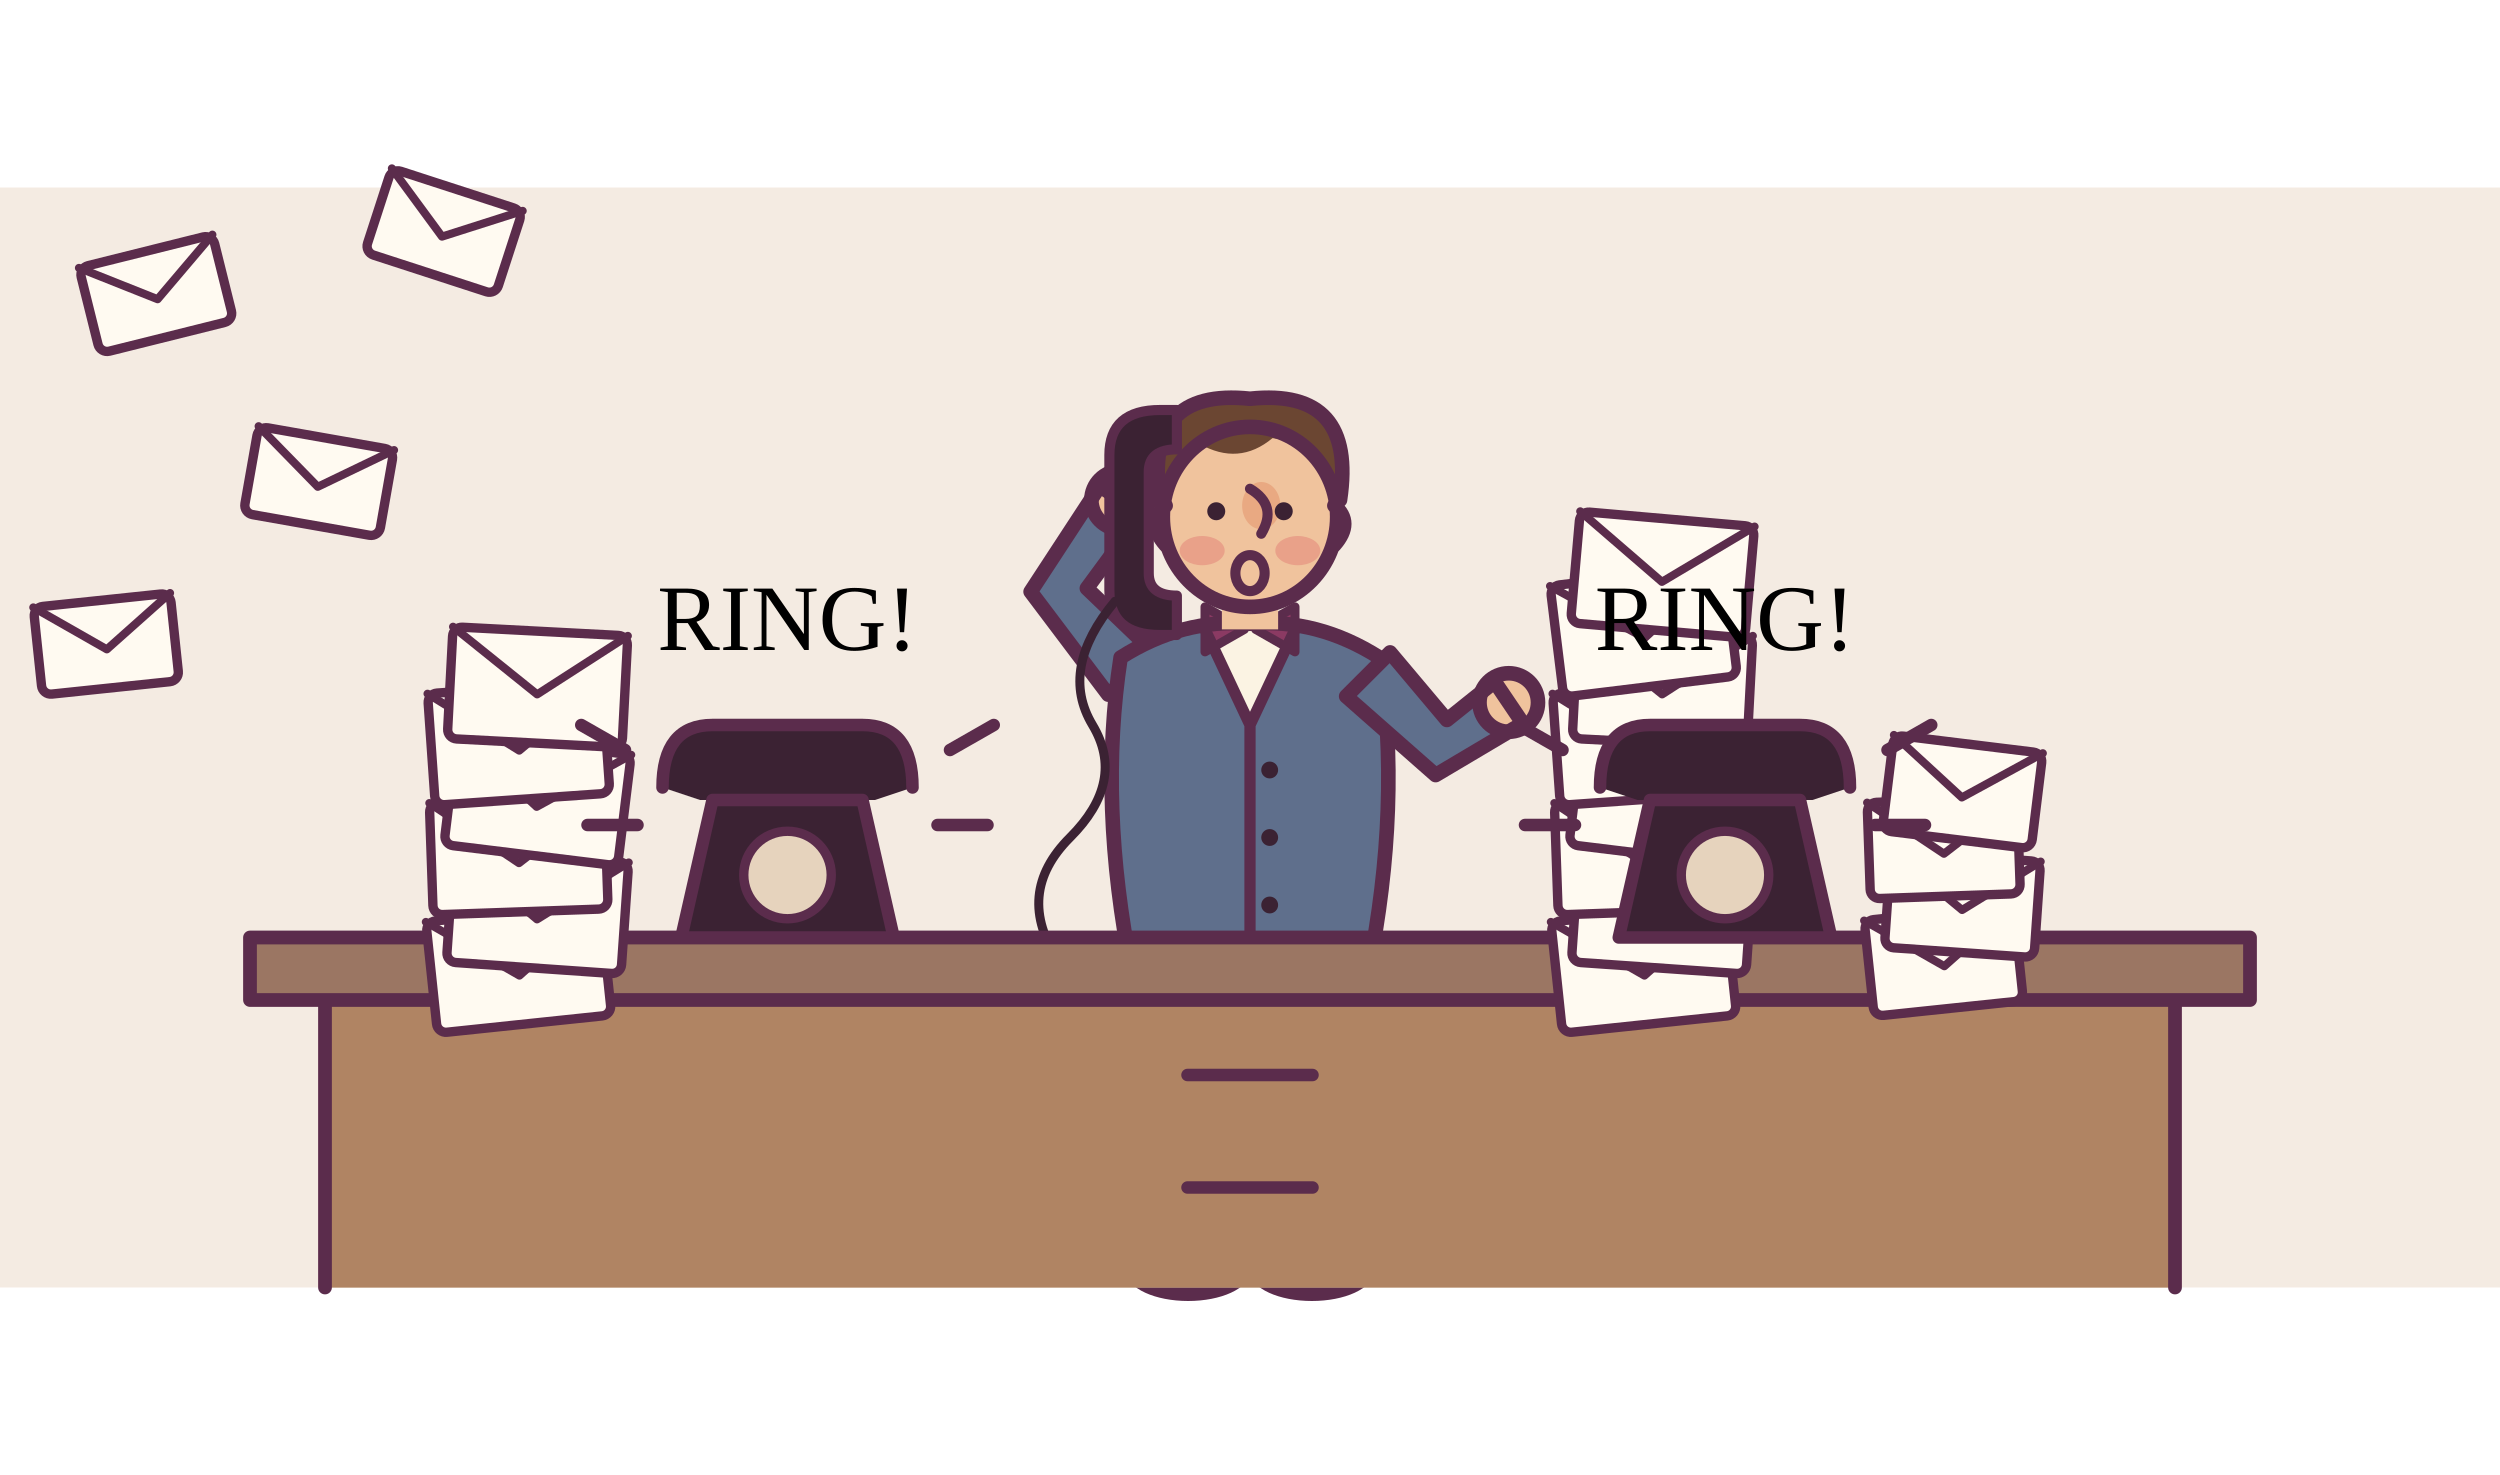
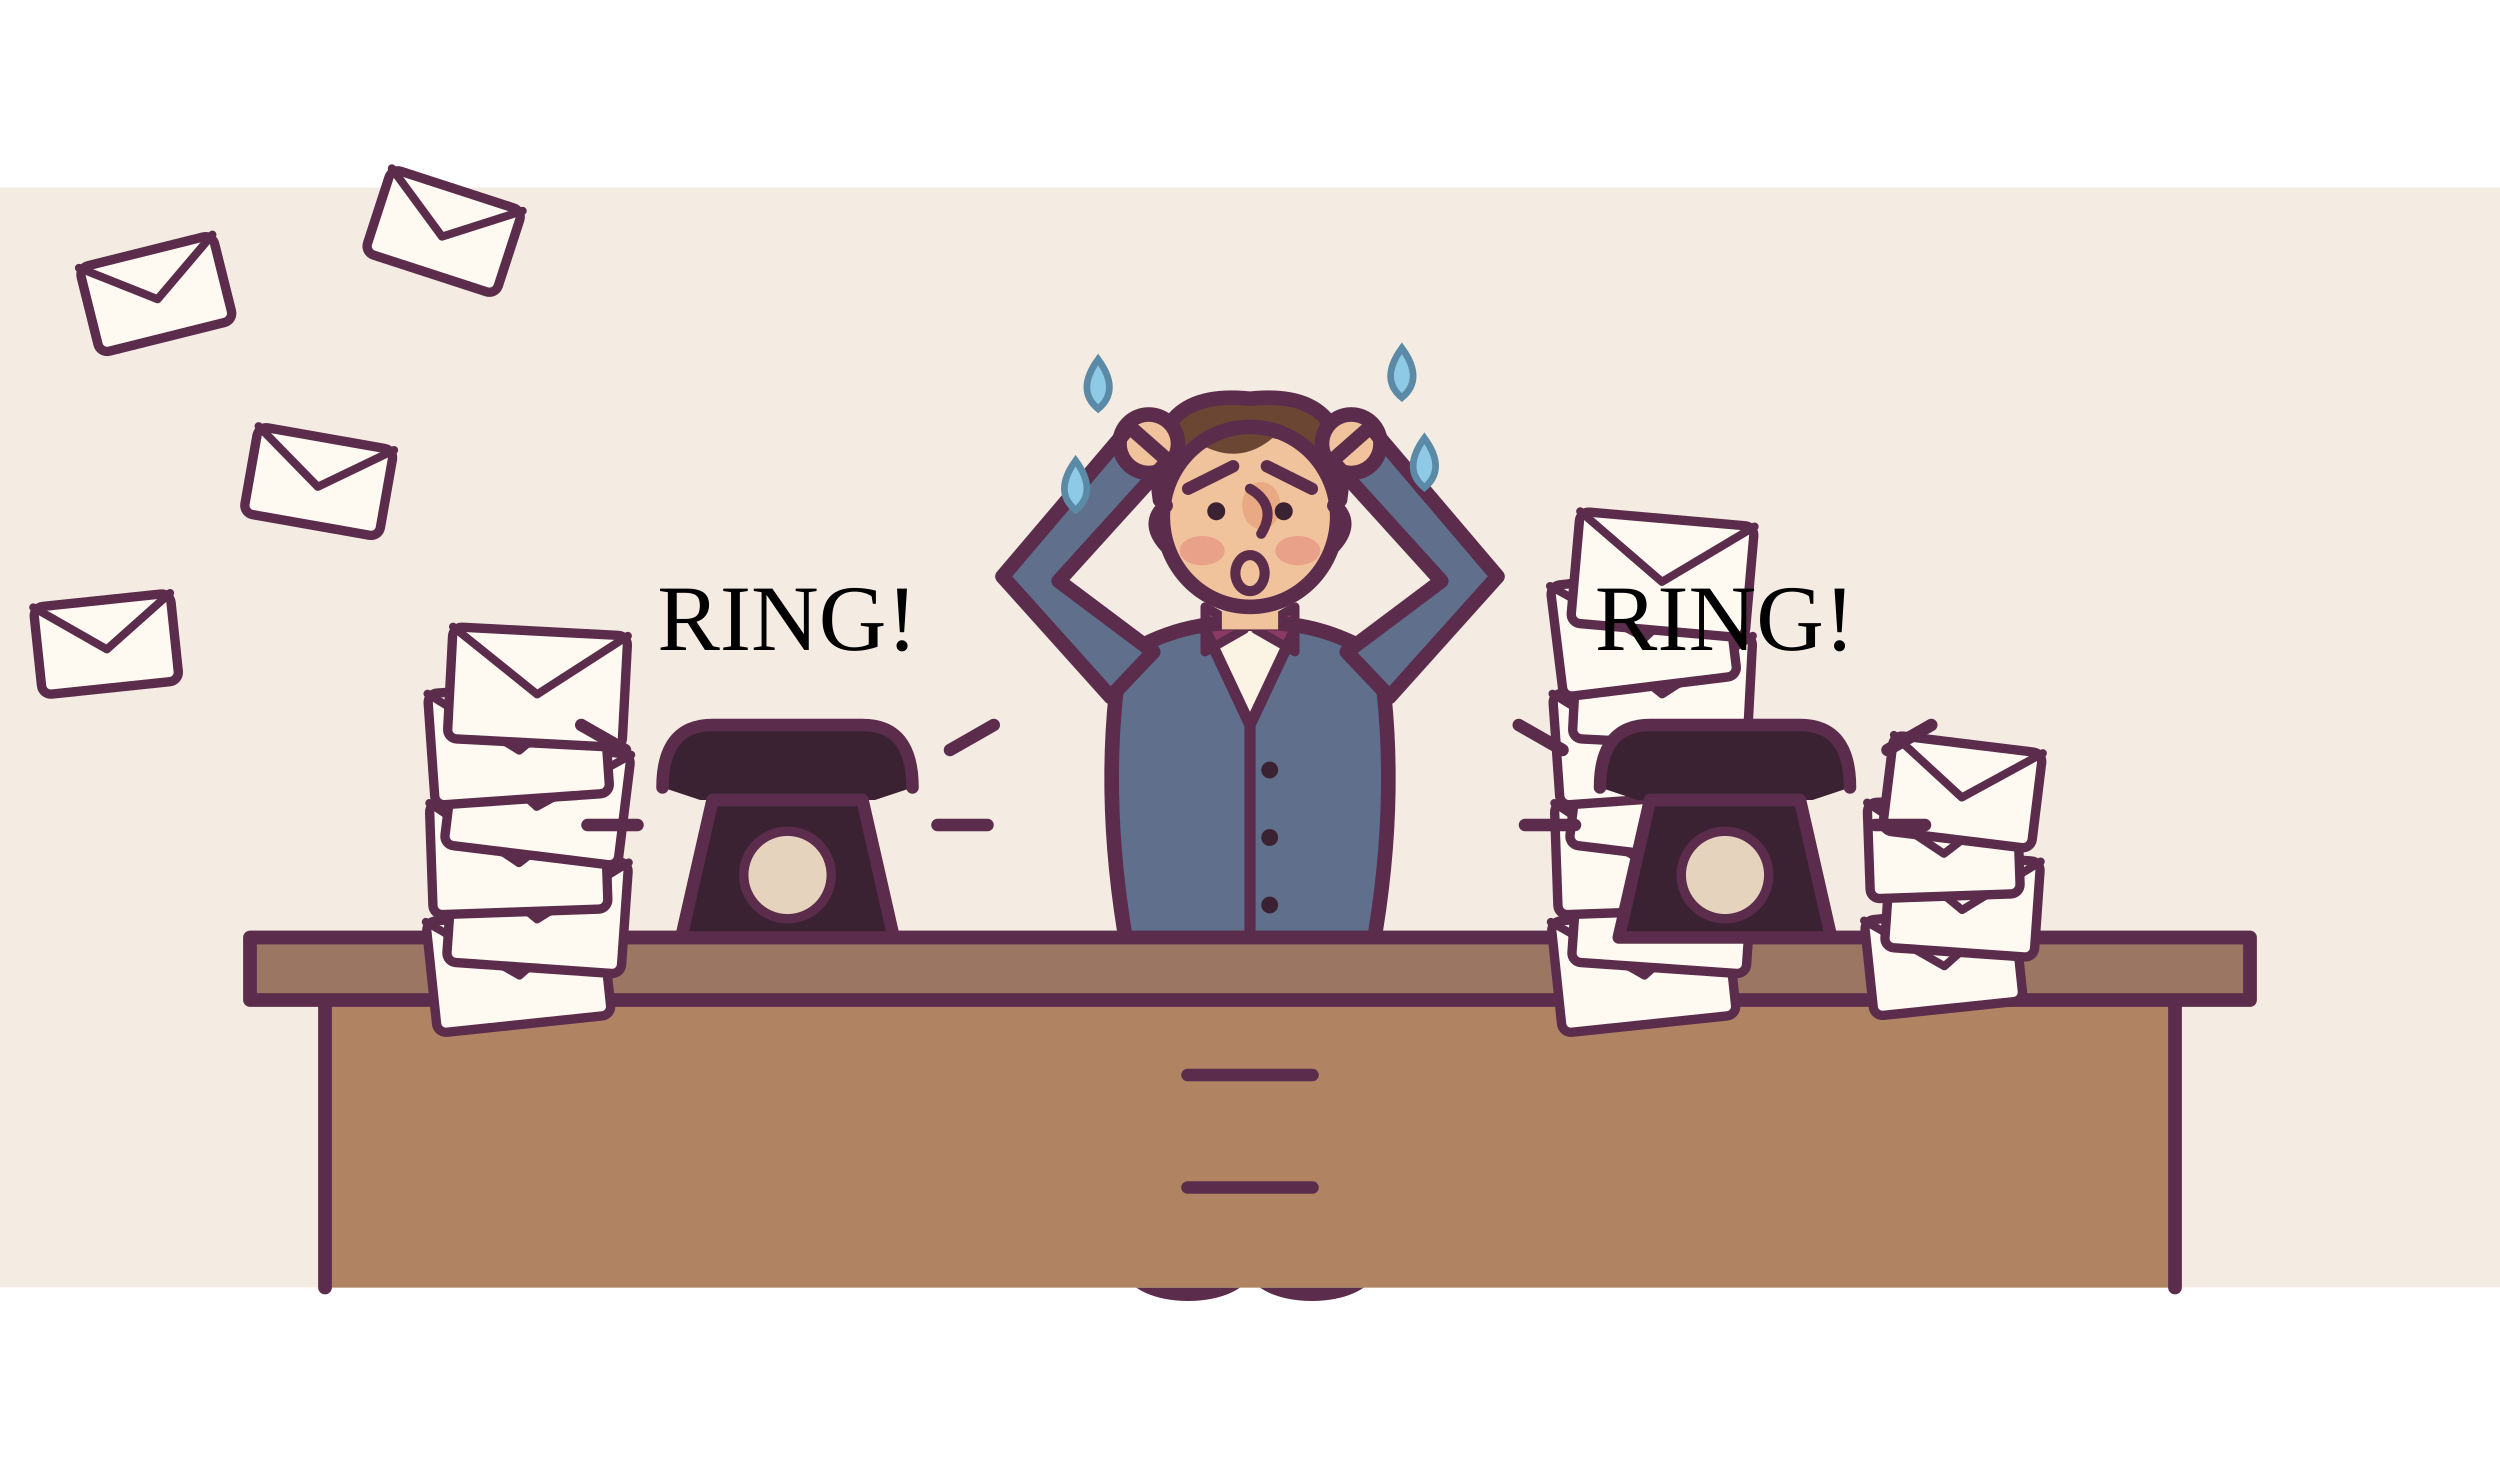
- <svg viewBox="0 0 400 236" role="img" aria-label="Bill Jr. at a desk buried in piles of letters, a phone at his ear while two more phones ring, and more letters flying in">
+ <svg viewBox="0 0 400 236" role="img" aria-label="Bill Jr. at a desk buried in piles of letters, clutching his head, while two phones ring and more letters fly in">
  <g filter="url(#wash)">
    <rect x="0" y="30" width="400" height="176" fill="#ead8c6" opacity=".5" />
  </g>
  <g transform="translate(200 206) scale(0.9 0.9)">
    <g>
-       <g class="" style="transform-origin:-21px -109px">
-         <g filter="url(#wash)">
-           <path d="M-16.8 -112.6 L-29 -124.3 L-19.3 -137.5 L-26.7 -142.5 L-39 -123.7 L-25.2 -105.4Z" fill="#5f6f8c" />
-           <circle cx="-23" cy="-140" r="5.2" fill="#f0c39d" />
-         </g>
-         <g filter="url(#boil)" fill="none" stroke="#5b2c4c" stroke-width="2.6" stroke-linecap="round" stroke-linejoin="round">
-           <path d="M-16.8 -112.6 L-29 -124.3 L-19.3 -137.5 L-26.7 -142.5 L-39 -123.7 L-25.2 -105.4Z" />
-           <circle cx="-23" cy="-140" r="5.2" />
-         </g>
-       </g>
      <g>
        <g filter="url(#wash)">
          <ellipse cx="-11" cy="-3.5" rx="10" ry="4.6" fill="#5a4636" />
          <ellipse cx="11" cy="-3.5" rx="10" ry="4.6" fill="#5a4636" />
          <path d="M-16 -62 L-14 -7 L-4 -7 L-1.5 -56 L1.5 -56 L4 -7 L14 -7 L16 -62Z" fill="#8c7a6b" />
          <path d="M-23 -112 Q-27 -86 -21 -56 L21 -56 Q27 -86 23 -112 Q12 -119 0 -118 Q-12 -119 -23 -112Z" fill="#5f6f8c" />
          <path d="M-8 -117 L0 -100 L8 -117Z" fill="#fbf3e3" />
          <path d="M-8 -121 L-1 -117 L-8 -113Z M8 -121 L1 -117 L8 -113Z" fill="#8b3a63" />
        </g>
        <g filter="url(#boil)" fill="none" stroke="#5b2c4c" stroke-width="2.6" stroke-linecap="round" stroke-linejoin="round">
          <ellipse cx="-11" cy="-3.5" rx="10" ry="4.6" />
          <ellipse cx="11" cy="-3.5" rx="10" ry="4.6" />
          <path d="M-16 -62 L-14 -7 L-4 -7 L-1.5 -56 M1.5 -56 L4 -7 L14 -7 L16 -62" />
          <path d="M-23 -112 Q-27 -86 -21 -56 L21 -56 Q27 -86 23 -112 Q12 -119 0 -118 Q-12 -119 -23 -112Z" />
          <path d="M-8 -117 L0 -100 L8 -117 M0 -100 L0 -58" stroke-width="2" />
          <circle cx="3.5" cy="-92" r="1.5" fill="#3b2233" stroke="none" />
          <circle cx="3.5" cy="-80" r="1.5" fill="#3b2233" stroke="none" />
          <circle cx="3.5" cy="-68" r="1.5" fill="#3b2233" stroke="none" />
          <path d="M-8 -121 L-1 -117 L-8 -113Z M8 -121 L1 -117 L8 -113Z" stroke-width="1.6" />
        </g>
      </g>
      <g>
        <g filter="url(#wash)">
          <rect x="-5" y="-125" width="10" height="8" fill="#f0c39d" />
          <ellipse cx="0" cy="-137" rx="15.5" ry="16" fill="#f0c39d" />
          <ellipse cx="-14.5" cy="-136" rx="3" ry="4.4" fill="#f0c39d" />
          <ellipse cx="14.5" cy="-136" rx="3" ry="4.4" fill="#f0c39d" />
          <ellipse cx="-8.5" cy="-131" rx="4" ry="2.6" fill="#e48b7c" opacity=".6" />
          <ellipse cx="8.5" cy="-131" rx="4" ry="2.6" fill="#e48b7c" opacity=".6" />
          <ellipse cx="2" cy="-139" rx="3.4" ry="4.2" fill="#e9a982" />
          <path d="M-16 -140 Q-19 -160 0 -158 Q19 -160 16 -140 Q14 -150 4 -151 Q-2 -146 -9 -150 Q-14 -148 -16 -140Z" fill="#6b4632" />
        </g>
        <g filter="url(#boil)" fill="none" stroke="#5b2c4c" stroke-width="2.6" stroke-linecap="round" stroke-linejoin="round">
          <ellipse cx="0" cy="-137" rx="15.5" ry="16" />
          <path d="M-15.0 -139 q-3.5 3 0 7" />
          <path d="M15.0 -139 q3.5 3 0 7" />
          <circle cx="-6" cy="-138" r="1.6" fill="#3b2233" stroke="none" />
          <circle cx="6" cy="-138" r="1.6" fill="#3b2233" stroke="none" />
          <ellipse cx="0" cy="-127" rx="2.6" ry="3.2" stroke-width="1.8" />
          <path d="M0 -142 q5 3 2 8" stroke-width="1.8" />
          <path d="M-16 -140 Q-19 -160 0 -158 Q19 -160 16 -140" />
        </g>
      </g>
+       <g filter="url(#boil)" fill="none" stroke="#5b2c4c" stroke-width="2.6" stroke-linecap="round" stroke-linejoin="round">
+         <path d="M-11 -142 L-3 -146 M11 -142 L3 -146" stroke-width="2.2" />
+       </g>
+       <g class="" style="transform-origin:-21px -109px">
+         <g filter="url(#wash)">
+           <path d="M-17.2 -113 L-34 -125.6 L-14.6 -147 L-21.4 -153 L-44 -126.4 L-24.8 -105Z" fill="#5f6f8c" />
+           <circle cx="-18" cy="-150" r="5.2" fill="#f0c39d" />
+         </g>
+         <g filter="url(#boil)" fill="none" stroke="#5b2c4c" stroke-width="2.6" stroke-linecap="round" stroke-linejoin="round">
+           <path d="M-17.2 -113 L-34 -125.6 L-14.6 -147 L-21.4 -153 L-44 -126.4 L-24.8 -105Z" />
+           <circle cx="-18" cy="-150" r="5.2" />
+         </g>
+       </g>
      <g class="" style="transform-origin:21px -109px">
        <g filter="url(#wash)">
-           <path d="M17.1 -105.1 L33 -91.1 L48.5 -100.3 L43.5 -107.7 L35 -100.9 L24.9 -112.9Z" fill="#5f6f8c" />
-           <circle cx="46" cy="-104" r="5.2" fill="#f0c39d" />
+           <path d="M24.8 -105 L44 -126.4 L21.4 -153 L14.6 -147 L34 -125.6 L17.2 -113Z" fill="#5f6f8c" />
+           <circle cx="18" cy="-150" r="5.2" fill="#f0c39d" />
        </g>
        <g filter="url(#boil)" fill="none" stroke="#5b2c4c" stroke-width="2.6" stroke-linecap="round" stroke-linejoin="round">
-           <path d="M17.1 -105.1 L33 -91.1 L48.5 -100.3 L43.5 -107.7 L35 -100.9 L24.9 -112.9Z" />
-           <circle cx="46" cy="-104" r="5.2" />
-         </g>
-       </g>
-       <g filter="url(#wash)">
-         <path d="M-16 -156 q-9 0 -9 8 l0 24 q0 8 9 8 l3 0 l0 -7 q-5 0 -5 -4 l0 -18 q0 -4 5 -4 l0 -7Z" fill="#3b2233" />
-       </g>
-       <g filter="url(#crayon)" fill="none" stroke="#5b2c4c" stroke-width="2.6" stroke-linecap="round" stroke-linejoin="round">
-         <path d="M-16 -156 q-9 0 -9 8 l0 24 q0 8 9 8 l3 0 l0 -7 q-5 0 -5 -4 l0 -18 q0 -4 5 -4 l0 -7Z" stroke-width="1.8" />
-       </g>
-       <g filter="url(#crayon)" fill="none" stroke="#5b2c4c" stroke-width="2.6" stroke-linecap="round" stroke-linejoin="round">
-         <path d="M-24 -122 q-10 12 -4 22 q6 10 -4 20 q-10 10 -2 22" stroke="#3b2233" stroke-width="1.6" />
+           <path d="M24.8 -105 L44 -126.4 L21.4 -153 L14.6 -147 L34 -125.6 L17.2 -113Z" />
+           <circle cx="18" cy="-150" r="5.2" />
+         </g>
+       </g>
+       <g class="sweat l" style="animation-delay:0s">
+         <path d="M-27 -165 q-4 5.5 0 8.8 q4 -3.3 0 -8.8Z" fill="#8ecae6" stroke="#5b8aa6" stroke-width="1.2" />
+       </g>
+       <g class="sweat r" style="animation-delay:-0.5s">
+         <path d="M27 -167 q-4 5.5 0 8.8 q4 -3.3 0 -8.8Z" fill="#8ecae6" stroke="#5b8aa6" stroke-width="1.2" />
+       </g>
+       <g class="sweat l" style="animation-delay:-0.9s">
+         <path d="M-31 -147 q-4 5.5 0 8.8 q4 -3.3 0 -8.8Z" fill="#8ecae6" stroke="#5b8aa6" stroke-width="1.2" />
+       </g>
+       <g class="sweat r" style="animation-delay:-1.3s">
+         <path d="M31 -151 q-4 5.5 0 8.8 q4 -3.3 0 -8.8Z" fill="#8ecae6" stroke="#5b8aa6" stroke-width="1.2" />
      </g>
    </g>
  </g>
  <rect x="52" y="152" width="296" height="54" fill="#d8c0a4" />
  <g filter="url(#wash)">
    <rect x="40" y="150" width="320" height="10" fill="#9b7663" />
    <rect x="52" y="160" width="296" height="46" fill="#b08463" />
  </g>
  <g filter="url(#crayon)" fill="none" stroke="#5b2c4c" stroke-width="2.2" stroke-linecap="round" stroke-linejoin="round">
    <path d="M40 150 H360 V160 H40Z M52 160 V206 M348 160 V206" />
    <path d="M190 172 h20 M190 190 h20" stroke-width="2" />
  </g>
  <g transform="rotate(-6 83 155)">
    <g filter="url(#wash)">
      <rect x="69" y="146" width="28" height="17.9" rx="1.5" fill="#fffaf1" />
    </g>
    <g filter="url(#crayon)" fill="none" stroke="#5b2c4c" stroke-width="2.6" stroke-linecap="round" stroke-linejoin="round">
      <rect x="69" y="146" width="28" height="17.9" rx="1.5" stroke-width="1.5" />
      <path d="M69 146 L83 156.1 L97 146" stroke-width="1.3" />
    </g>
  </g>
  <g transform="rotate(4 86 146)">
    <g filter="url(#wash)">
      <rect x="72" y="137" width="28" height="17.9" rx="1.5" fill="#fffaf1" />
    </g>
    <g filter="url(#crayon)" fill="none" stroke="#5b2c4c" stroke-width="2.6" stroke-linecap="round" stroke-linejoin="round">
      <rect x="72" y="137" width="28" height="17.9" rx="1.5" stroke-width="1.5" />
      <path d="M72 137 L86 147.1 L100 137" stroke-width="1.3" />
    </g>
  </g>
  <g transform="rotate(-2 83 137)">
    <g filter="url(#wash)">
      <rect x="69" y="128" width="28" height="17.9" rx="1.5" fill="#fffaf1" />
    </g>
    <g filter="url(#crayon)" fill="none" stroke="#5b2c4c" stroke-width="2.6" stroke-linecap="round" stroke-linejoin="round">
      <rect x="69" y="128" width="28" height="17.9" rx="1.5" stroke-width="1.5" />
      <path d="M69 128 L83 138.1 L97 128" stroke-width="1.3" />
    </g>
  </g>
  <g transform="rotate(7 86 128)">
    <g filter="url(#wash)">
      <rect x="72" y="119" width="28" height="17.9" rx="1.5" fill="#fffaf1" />
    </g>
    <g filter="url(#crayon)" fill="none" stroke="#5b2c4c" stroke-width="2.6" stroke-linecap="round" stroke-linejoin="round">
      <rect x="72" y="119" width="28" height="17.9" rx="1.5" stroke-width="1.5" />
      <path d="M72 119 L86 129.1 L100 119" stroke-width="1.3" />
    </g>
  </g>
  <g transform="rotate(-4 83 119)">
    <g filter="url(#wash)">
      <rect x="69" y="110" width="28" height="17.9" rx="1.5" fill="#fffaf1" />
    </g>
    <g filter="url(#crayon)" fill="none" stroke="#5b2c4c" stroke-width="2.6" stroke-linecap="round" stroke-linejoin="round">
      <rect x="69" y="110" width="28" height="17.9" rx="1.5" stroke-width="1.5" />
      <path d="M69 110 L83 120.1 L97 110" stroke-width="1.3" />
    </g>
  </g>
  <g transform="rotate(3 86 110)">
    <g filter="url(#wash)">
      <rect x="72" y="101" width="28" height="17.9" rx="1.5" fill="#fffaf1" />
    </g>
    <g filter="url(#crayon)" fill="none" stroke="#5b2c4c" stroke-width="2.6" stroke-linecap="round" stroke-linejoin="round">
      <rect x="72" y="101" width="28" height="17.9" rx="1.5" stroke-width="1.5" />
      <path d="M72 101 L86 111.1 L100 101" stroke-width="1.3" />
    </g>
  </g>
  <g transform="rotate(-6 263 155)">
    <g filter="url(#wash)">
      <rect x="249" y="146" width="28" height="17.9" rx="1.5" fill="#fffaf1" />
    </g>
    <g filter="url(#crayon)" fill="none" stroke="#5b2c4c" stroke-width="2.6" stroke-linecap="round" stroke-linejoin="round">
      <rect x="249" y="146" width="28" height="17.9" rx="1.5" stroke-width="1.5" />
      <path d="M249 146 L263 156.1 L277 146" stroke-width="1.3" />
    </g>
  </g>
  <g transform="rotate(4 266 146)">
    <g filter="url(#wash)">
      <rect x="252" y="137" width="28" height="17.9" rx="1.5" fill="#fffaf1" />
    </g>
    <g filter="url(#crayon)" fill="none" stroke="#5b2c4c" stroke-width="2.6" stroke-linecap="round" stroke-linejoin="round">
      <rect x="252" y="137" width="28" height="17.9" rx="1.5" stroke-width="1.5" />
      <path d="M252 137 L266 147.1 L280 137" stroke-width="1.3" />
    </g>
  </g>
  <g transform="rotate(-2 263 137)">
    <g filter="url(#wash)">
      <rect x="249" y="128" width="28" height="17.9" rx="1.5" fill="#fffaf1" />
    </g>
    <g filter="url(#crayon)" fill="none" stroke="#5b2c4c" stroke-width="2.6" stroke-linecap="round" stroke-linejoin="round">
      <rect x="249" y="128" width="28" height="17.9" rx="1.5" stroke-width="1.5" />
      <path d="M249 128 L263 138.1 L277 128" stroke-width="1.3" />
    </g>
  </g>
  <g transform="rotate(7 266 128)">
    <g filter="url(#wash)">
      <rect x="252" y="119" width="28" height="17.9" rx="1.5" fill="#fffaf1" />
    </g>
    <g filter="url(#crayon)" fill="none" stroke="#5b2c4c" stroke-width="2.6" stroke-linecap="round" stroke-linejoin="round">
      <rect x="252" y="119" width="28" height="17.9" rx="1.5" stroke-width="1.5" />
      <path d="M252 119 L266 129.1 L280 119" stroke-width="1.3" />
    </g>
  </g>
  <g transform="rotate(-4 263 119)">
    <g filter="url(#wash)">
      <rect x="249" y="110" width="28" height="17.9" rx="1.5" fill="#fffaf1" />
    </g>
    <g filter="url(#crayon)" fill="none" stroke="#5b2c4c" stroke-width="2.6" stroke-linecap="round" stroke-linejoin="round">
      <rect x="249" y="110" width="28" height="17.9" rx="1.5" stroke-width="1.5" />
      <path d="M249 110 L263 120.1 L277 110" stroke-width="1.3" />
    </g>
  </g>
  <g transform="rotate(3 266 110)">
    <g filter="url(#wash)">
      <rect x="252" y="101" width="28" height="17.9" rx="1.5" fill="#fffaf1" />
    </g>
    <g filter="url(#crayon)" fill="none" stroke="#5b2c4c" stroke-width="2.6" stroke-linecap="round" stroke-linejoin="round">
      <rect x="252" y="101" width="28" height="17.9" rx="1.5" stroke-width="1.5" />
      <path d="M252 101 L266 111.1 L280 101" stroke-width="1.3" />
    </g>
  </g>
  <g transform="rotate(-7 263 101)">
    <g filter="url(#wash)">
      <rect x="249" y="92" width="28" height="17.9" rx="1.5" fill="#fffaf1" />
    </g>
    <g filter="url(#crayon)" fill="none" stroke="#5b2c4c" stroke-width="2.6" stroke-linecap="round" stroke-linejoin="round">
      <rect x="249" y="92" width="28" height="17.9" rx="1.5" stroke-width="1.5" />
      <path d="M249 92 L263 102.1 L277 92" stroke-width="1.3" />
    </g>
  </g>
  <g transform="rotate(5 266 92)">
    <g filter="url(#wash)">
      <rect x="252" y="83" width="28" height="17.9" rx="1.5" fill="#fffaf1" />
    </g>
    <g filter="url(#crayon)" fill="none" stroke="#5b2c4c" stroke-width="2.6" stroke-linecap="round" stroke-linejoin="round">
      <rect x="252" y="83" width="28" height="17.9" rx="1.5" stroke-width="1.5" />
      <path d="M252 83 L266 93.1 L280 83" stroke-width="1.3" />
    </g>
  </g>
  <g transform="rotate(-6 311 153.7)">
    <g filter="url(#wash)">
      <rect x="299" y="146" width="24" height="15.4" rx="1.5" fill="#fffaf1" />
    </g>
    <g filter="url(#crayon)" fill="none" stroke="#5b2c4c" stroke-width="2.6" stroke-linecap="round" stroke-linejoin="round">
      <rect x="299" y="146" width="24" height="15.4" rx="1.5" stroke-width="1.5" />
      <path d="M299 146 L311 154.6 L323 146" stroke-width="1.3" />
    </g>
  </g>
  <g transform="rotate(4 314 144.7)">
    <g filter="url(#wash)">
      <rect x="302" y="137" width="24" height="15.4" rx="1.5" fill="#fffaf1" />
    </g>
    <g filter="url(#crayon)" fill="none" stroke="#5b2c4c" stroke-width="2.6" stroke-linecap="round" stroke-linejoin="round">
      <rect x="302" y="137" width="24" height="15.4" rx="1.5" stroke-width="1.5" />
      <path d="M302 137 L314 145.6 L326 137" stroke-width="1.3" />
    </g>
  </g>
  <g transform="rotate(-2 311 135.7)">
    <g filter="url(#wash)">
      <rect x="299" y="128" width="24" height="15.4" rx="1.5" fill="#fffaf1" />
    </g>
    <g filter="url(#crayon)" fill="none" stroke="#5b2c4c" stroke-width="2.6" stroke-linecap="round" stroke-linejoin="round">
      <rect x="299" y="128" width="24" height="15.4" rx="1.5" stroke-width="1.5" />
      <path d="M299 128 L311 136.6 L323 128" stroke-width="1.3" />
    </g>
  </g>
  <g transform="rotate(7 314 126.7)">
    <g filter="url(#wash)">
      <rect x="302" y="119" width="24" height="15.4" rx="1.5" fill="#fffaf1" />
    </g>
    <g filter="url(#crayon)" fill="none" stroke="#5b2c4c" stroke-width="2.6" stroke-linecap="round" stroke-linejoin="round">
      <rect x="302" y="119" width="24" height="15.4" rx="1.5" stroke-width="1.5" />
      <path d="M302 119 L314 127.6 L326 119" stroke-width="1.3" />
    </g>
  </g>
  <g class="ring" style="animation-delay:0s;transform-origin:126px 150px">
    <g filter="url(#wash)">
      <path d="M109 150 L114 128 L138 128 L143 150Z" fill="#3b2233" />
      <circle cx="126" cy="140" r="7" fill="#e6d3bd" />
      <path d="M106 126 Q106 116 114 116 L138 116 Q146 116 146 126 L140 128 L112 128Z" fill="#3b2233" />
    </g>
    <g filter="url(#crayon)" fill="none" stroke="#5b2c4c" stroke-width="2" stroke-linecap="round" stroke-linejoin="round">
      <path d="M109 150 L114 128 L138 128 L143 150Z" />
      <circle cx="126" cy="140" r="7" stroke-width="1.5" />
      <path d="M106 126 Q106 116 114 116 L138 116 Q146 116 146 126" />
    </g>
  </g>
  <g class="ring-word" style="animation-delay:0s">
    <text class="letter" x="126" y="104" font-size="15" text-anchor="middle">RING!</text>
  </g>
  <g filter="url(#crayon)" fill="none" stroke="#5b2c4c" stroke-width="2.6" stroke-linecap="round" stroke-linejoin="round" class="ring-word" style="animation-delay:0s">
    <path d="M100 120 l-7 -4 M152 120 l7 -4 M102 132 l-8 0 M150 132 l8 0" stroke-width="2" />
  </g>
  <g class="ring" style="animation-delay:-0.4s;transform-origin:276px 150px">
    <g filter="url(#wash)">
      <path d="M259 150 L264 128 L288 128 L293 150Z" fill="#3b2233" />
      <circle cx="276" cy="140" r="7" fill="#e6d3bd" />
      <path d="M256 126 Q256 116 264 116 L288 116 Q296 116 296 126 L290 128 L262 128Z" fill="#3b2233" />
    </g>
    <g filter="url(#crayon)" fill="none" stroke="#5b2c4c" stroke-width="2" stroke-linecap="round" stroke-linejoin="round">
      <path d="M259 150 L264 128 L288 128 L293 150Z" />
      <circle cx="276" cy="140" r="7" stroke-width="1.5" />
      <path d="M256 126 Q256 116 264 116 L288 116 Q296 116 296 126" />
    </g>
  </g>
  <g class="ring-word" style="animation-delay:-0.4s">
    <text class="letter" x="276" y="104" font-size="15" text-anchor="middle">RING!</text>
  </g>
  <g filter="url(#crayon)" fill="none" stroke="#5b2c4c" stroke-width="2.6" stroke-linecap="round" stroke-linejoin="round" class="ring-word" style="animation-delay:-0.4s">
    <path d="M250 120 l-7 -4 M302 120 l7 -4 M252 132 l-8 0 M300 132 l8 0" stroke-width="2" />
  </g>
  <g class="fly-in" style="animation-delay:0s">
    <g transform="rotate(-14 25 47)">
      <g filter="url(#wash)">
        <rect x="14" y="40" width="22" height="14.1" rx="1.5" fill="#fffaf1" />
      </g>
      <g filter="url(#crayon)" fill="none" stroke="#5b2c4c" stroke-width="2.6" stroke-linecap="round" stroke-linejoin="round">
        <rect x="14" y="40" width="22" height="14.1" rx="1.5" stroke-width="1.5" />
        <path d="M14 40 L25 47.9 L36 40" stroke-width="1.3" />
      </g>
    </g>
  </g>
  <g class="fly-in" style="animation-delay:-1.1s">
    <g transform="rotate(10 51 77)">
      <g filter="url(#wash)">
        <rect x="40" y="70" width="22" height="14.1" rx="1.5" fill="#fffaf1" />
      </g>
      <g filter="url(#crayon)" fill="none" stroke="#5b2c4c" stroke-width="2.6" stroke-linecap="round" stroke-linejoin="round">
        <rect x="40" y="70" width="22" height="14.1" rx="1.5" stroke-width="1.5" />
        <path d="M40 70 L51 77.9 L62 70" stroke-width="1.3" />
      </g>
    </g>
  </g>
  <g class="fly-in" style="animation-delay:-2.2s">
    <g transform="rotate(-6 17 103)">
      <g filter="url(#wash)">
        <rect x="6" y="96" width="22" height="14.1" rx="1.5" fill="#fffaf1" />
      </g>
      <g filter="url(#crayon)" fill="none" stroke="#5b2c4c" stroke-width="2.6" stroke-linecap="round" stroke-linejoin="round">
        <rect x="6" y="96" width="22" height="14.1" rx="1.5" stroke-width="1.5" />
        <path d="M6 96 L17 103.9 L28 96" stroke-width="1.3" />
      </g>
    </g>
  </g>
  <g class="fly-in" style="animation-delay:-3.3s">
    <g transform="rotate(18 71 37)">
      <g filter="url(#wash)">
        <rect x="60" y="30" width="22" height="14.1" rx="1.5" fill="#fffaf1" />
      </g>
      <g filter="url(#crayon)" fill="none" stroke="#5b2c4c" stroke-width="2.6" stroke-linecap="round" stroke-linejoin="round">
        <rect x="60" y="30" width="22" height="14.1" rx="1.5" stroke-width="1.5" />
        <path d="M60 30 L71 37.9 L82 30" stroke-width="1.3" />
      </g>
    </g>
  </g>
</svg>
